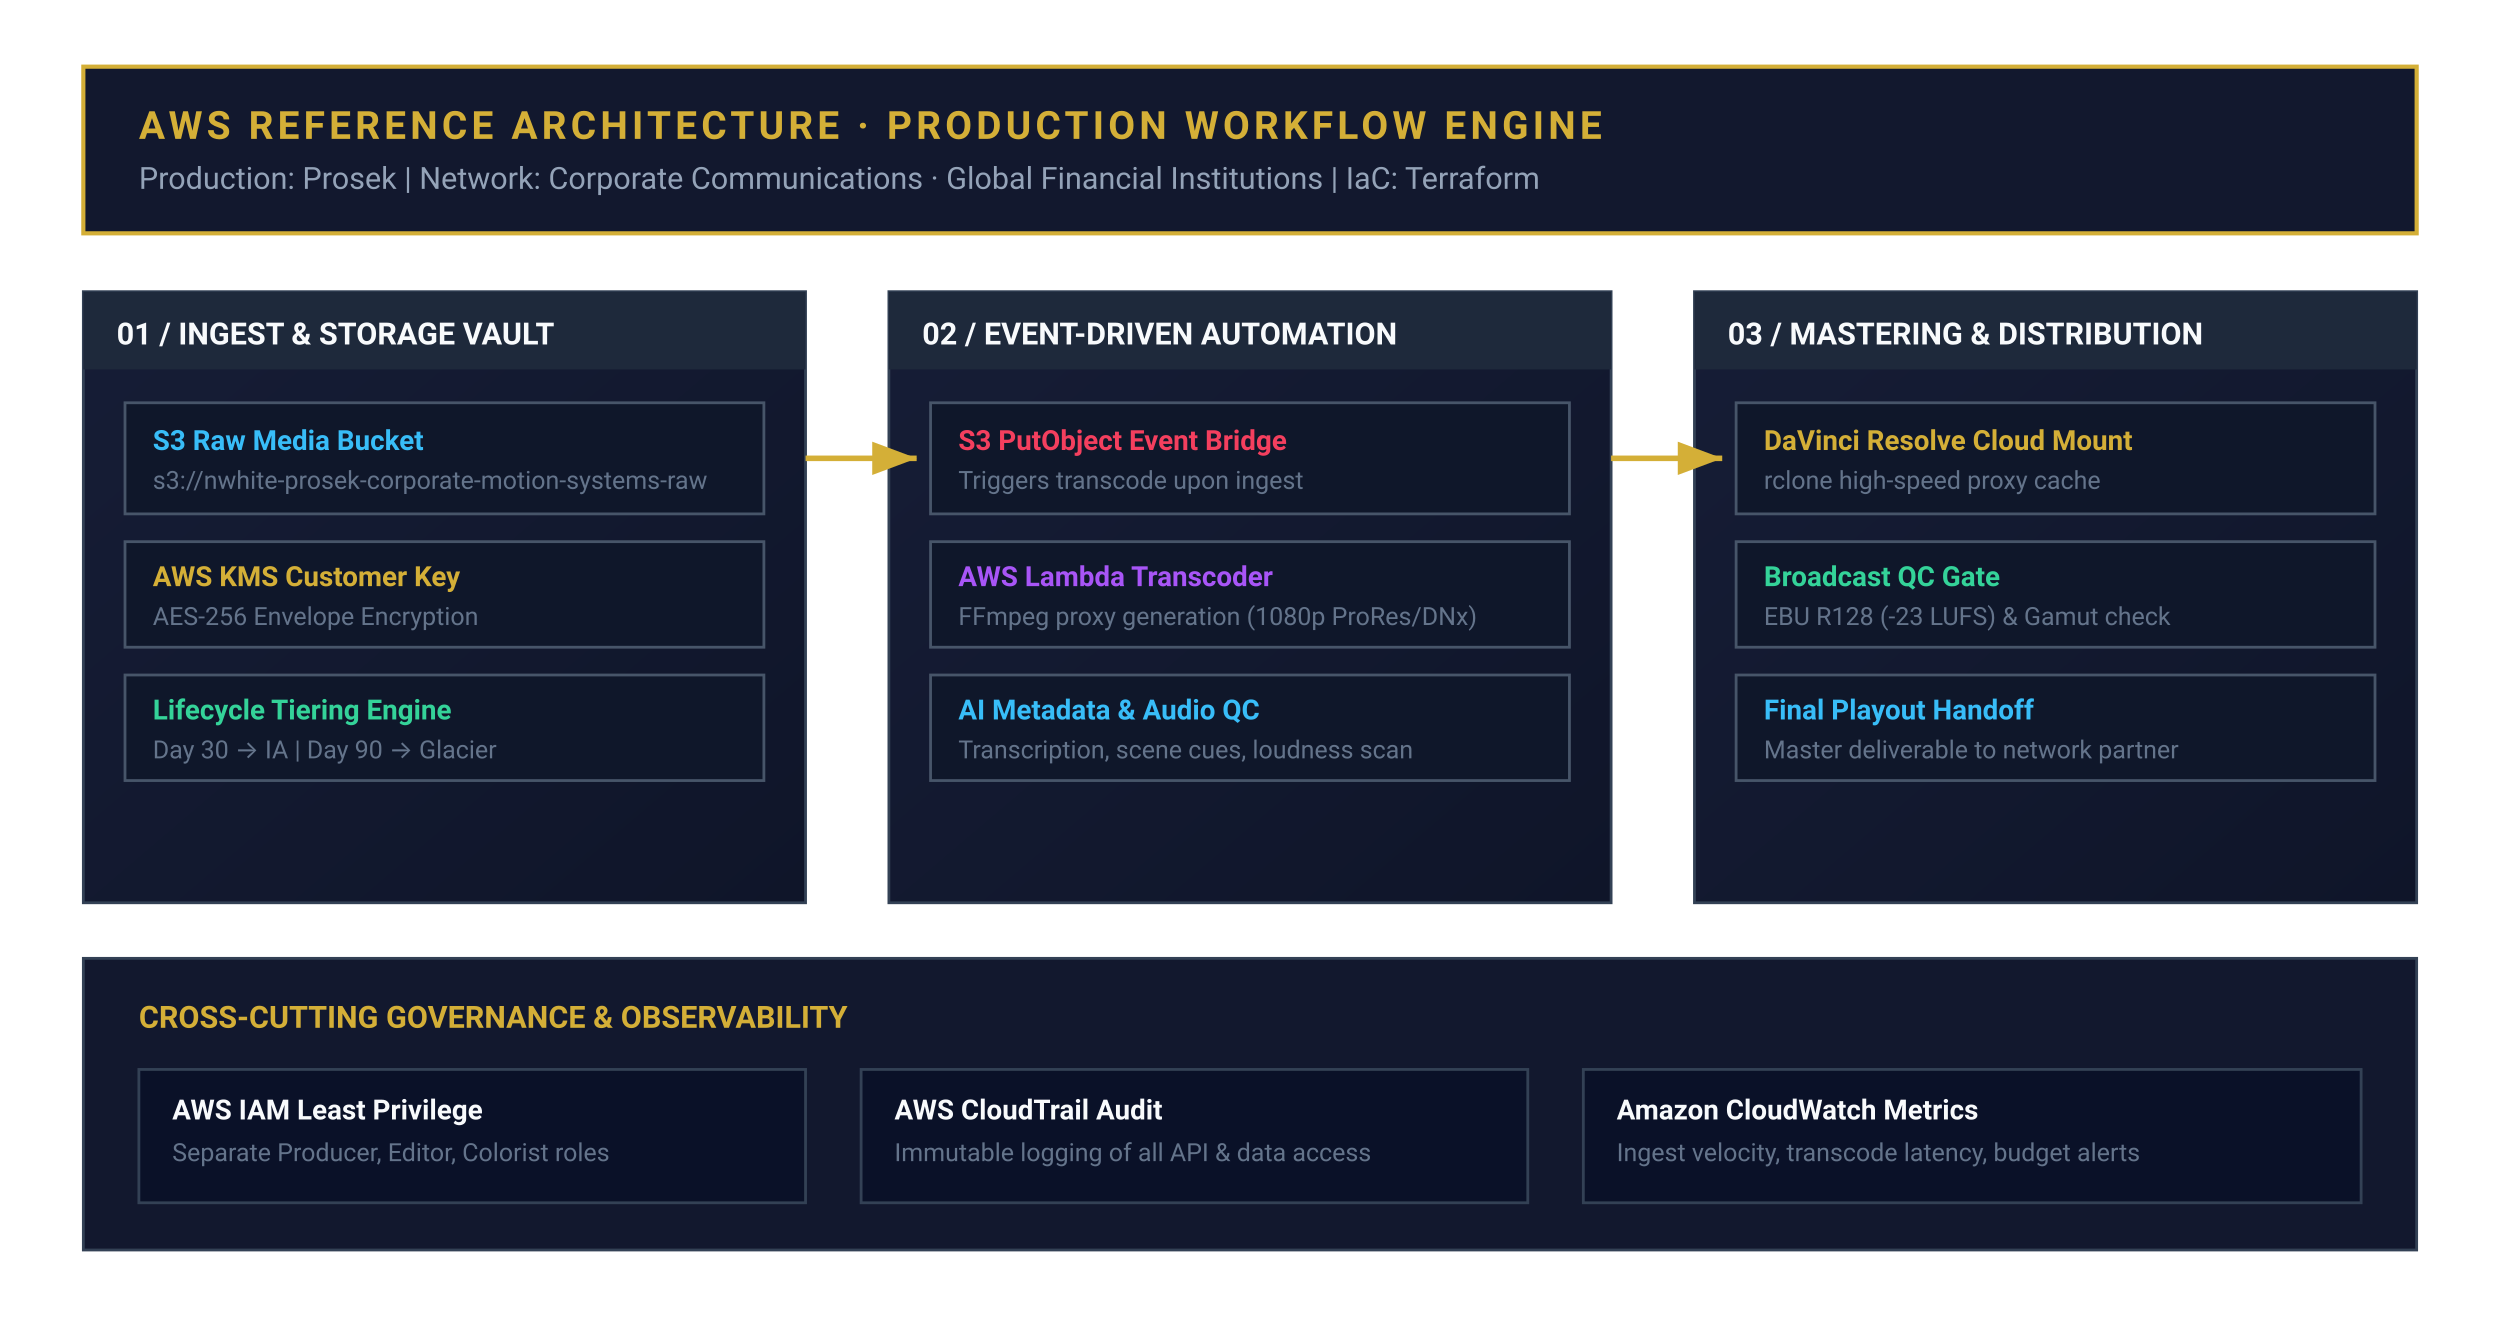
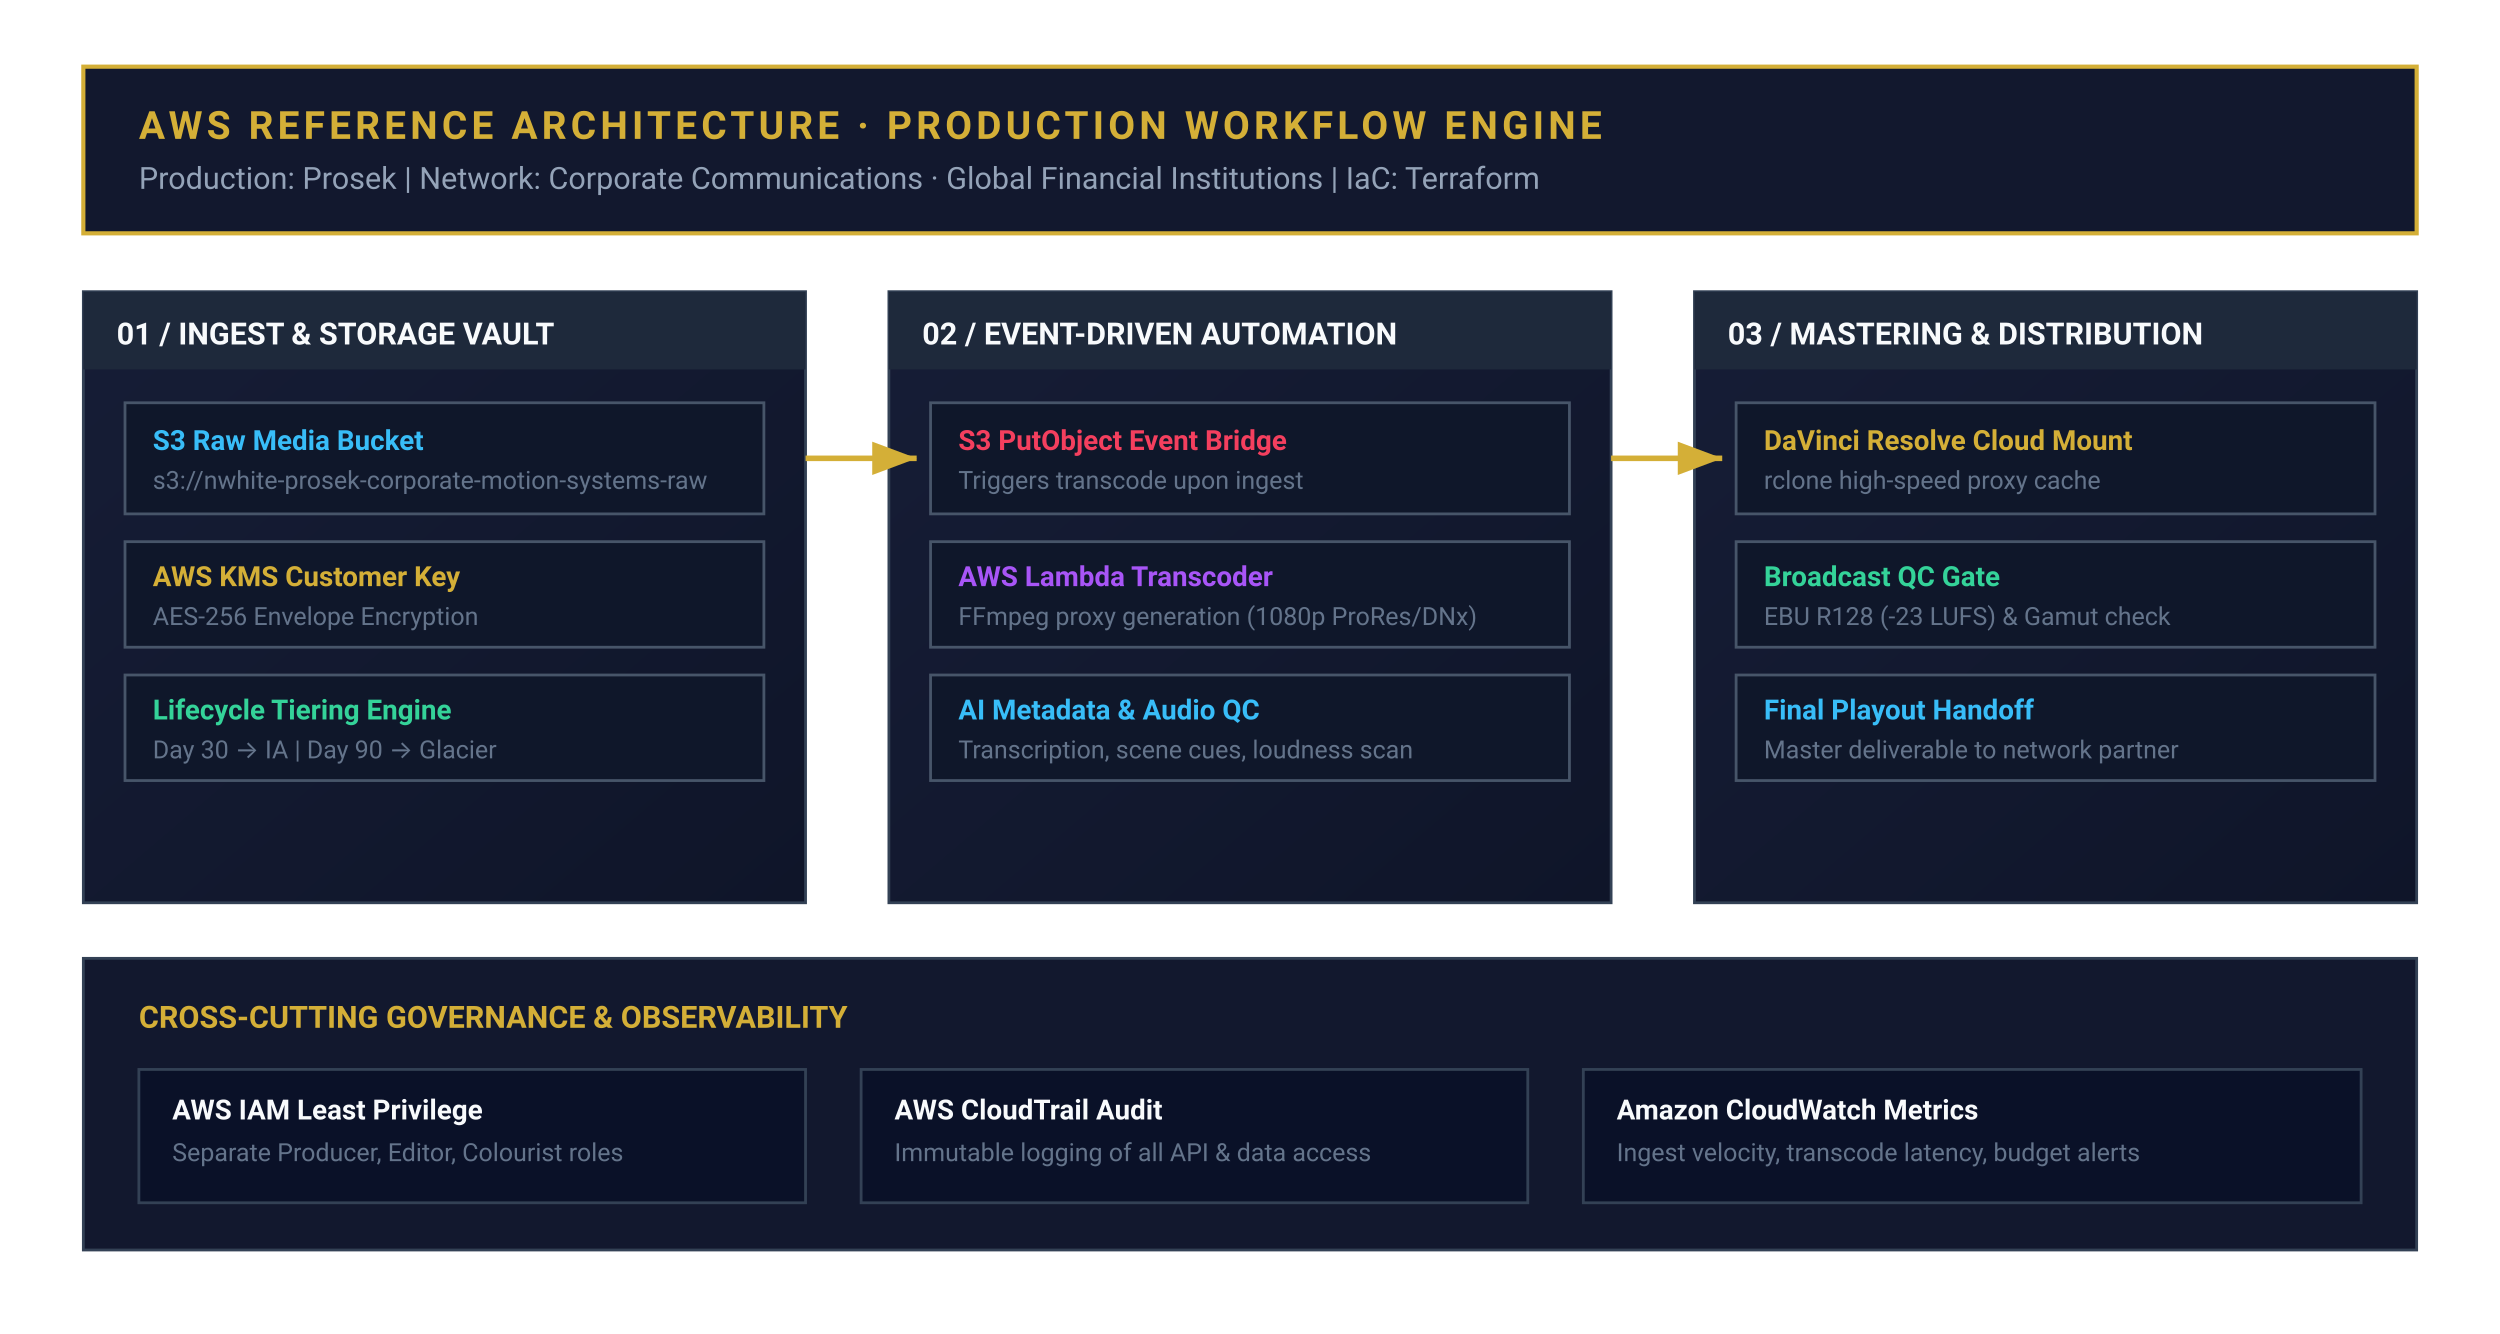
- <svg xmlns="http://www.w3.org/2000/svg" viewBox="0 0 900 480" style="background:#0a1128;font-family:system-ui,-apple-system,BlinkMacSystemFont,'Segoe UI',Roboto,sans-serif">
+ <svg xmlns="http://www.w3.org/2000/svg" width="900" height="480" viewBox="0 0 900 480" style="background:#0a1128;font-family:system-ui,-apple-system,BlinkMacSystemFont,'Segoe UI',Roboto,sans-serif">
  <defs>
    <linearGradient id="goldGrad" x1="0%" y1="0%" x2="100%" y2="100%">
      <stop offset="0%" stop-color="#D4AF37" />
      <stop offset="100%" stop-color="#AA820A" />
    </linearGradient>
    <linearGradient id="cardGrad" x1="0%" y1="0%" x2="100%" y2="100%">
      <stop offset="0%" stop-color="#161d36" />
      <stop offset="100%" stop-color="#0f1529" />
    </linearGradient>
    <marker id="arrow" markerWidth="8" markerHeight="6" refX="8" refY="3" orient="auto">
      <polygon points="0 0, 8 3, 0 6" fill="#D4AF37" />
    </marker>
  </defs>
  <rect x="30" y="24" width="840" height="60" rx="0" fill="#12182e" stroke="#D4AF37" stroke-width="1.5" />
  <text x="50" y="50" fill="#D4AF37" font-size="14" font-weight="700" letter-spacing="1.5">AWS REFERENCE ARCHITECTURE · PRODUCTION WORKFLOW ENGINE</text>
  <text x="50" y="68" fill="#94A3B8" font-size="11">Production: Prosek | Network: Corporate Communications · Global Financial Institutions | IaC: Terraform</text>
  <rect x="30" y="105" width="260" height="220" rx="0" fill="url(#cardGrad)" stroke="#334155" stroke-width="1" />
  <rect x="30" y="105" width="260" height="28" rx="0" fill="#1e293b" />
  <text x="42" y="124" fill="#F8FAFC" font-size="11" font-weight="600">01 / INGEST &amp; STORAGE VAULT</text>
  <rect x="45" y="145" width="230" height="40" rx="0" fill="#0f172a" stroke="#475569" stroke-width="1" />
  <text x="55" y="162" fill="#38BDF8" font-size="10" font-weight="600">S3 Raw Media Bucket</text>
  <text x="55" y="176" fill="#64748B" font-size="9">s3://nwhite-prosek-corporate-motion-systems-raw</text>
  <rect x="45" y="195" width="230" height="38" rx="0" fill="#0f172a" stroke="#475569" stroke-width="1" />
  <text x="55" y="211" fill="#D4AF37" font-size="10" font-weight="600">AWS KMS Customer Key</text>
  <text x="55" y="225" fill="#64748B" font-size="9">AES-256 Envelope Encryption</text>
  <rect x="45" y="243" width="230" height="38" rx="0" fill="#0f172a" stroke="#475569" stroke-width="1" />
  <text x="55" y="259" fill="#34D399" font-size="10" font-weight="600">Lifecycle Tiering Engine</text>
  <text x="55" y="273" fill="#64748B" font-size="9">Day 30 → IA | Day 90 → Glacier</text>
  <rect x="320" y="105" width="260" height="220" rx="0" fill="url(#cardGrad)" stroke="#334155" stroke-width="1" />
  <rect x="320" y="105" width="260" height="28" rx="0" fill="#1e293b" />
  <text x="332" y="124" fill="#F8FAFC" font-size="11" font-weight="600">02 / EVENT-DRIVEN AUTOMATION</text>
  <rect x="335" y="145" width="230" height="40" rx="0" fill="#0f172a" stroke="#475569" stroke-width="1" />
  <text x="345" y="162" fill="#F43F5E" font-size="10" font-weight="600">S3 PutObject Event Bridge</text>
  <text x="345" y="176" fill="#64748B" font-size="9">Triggers transcode upon ingest</text>
  <rect x="335" y="195" width="230" height="38" rx="0" fill="#0f172a" stroke="#475569" stroke-width="1" />
  <text x="345" y="211" fill="#A855F7" font-size="10" font-weight="600">AWS Lambda Transcoder</text>
  <text x="345" y="225" fill="#64748B" font-size="9">FFmpeg proxy generation (1080p ProRes/DNx)</text>
  <rect x="335" y="243" width="230" height="38" rx="0" fill="#0f172a" stroke="#475569" stroke-width="1" />
  <text x="345" y="259" fill="#38BDF8" font-size="10" font-weight="600">AI Metadata &amp; Audio QC</text>
  <text x="345" y="273" fill="#64748B" font-size="9">Transcription, scene cues, loudness scan</text>
  <rect x="610" y="105" width="260" height="220" rx="0" fill="url(#cardGrad)" stroke="#334155" stroke-width="1" />
  <rect x="610" y="105" width="260" height="28" rx="0" fill="#1e293b" />
  <text x="622" y="124" fill="#F8FAFC" font-size="11" font-weight="600">03 / MASTERING &amp; DISTRIBUTION</text>
  <rect x="625" y="145" width="230" height="40" rx="0" fill="#0f172a" stroke="#475569" stroke-width="1" />
  <text x="635" y="162" fill="#D4AF37" font-size="10" font-weight="600">DaVinci Resolve Cloud Mount</text>
  <text x="635" y="176" fill="#64748B" font-size="9">rclone high-speed proxy cache</text>
  <rect x="625" y="195" width="230" height="38" rx="0" fill="#0f172a" stroke="#475569" stroke-width="1" />
  <text x="635" y="211" fill="#34D399" font-size="10" font-weight="600">Broadcast QC Gate</text>
  <text x="635" y="225" fill="#64748B" font-size="9">EBU R128 (-23 LUFS) &amp; Gamut check</text>
  <rect x="625" y="243" width="230" height="38" rx="0" fill="#0f172a" stroke="#475569" stroke-width="1" />
  <text x="635" y="259" fill="#38BDF8" font-size="10" font-weight="600">Final Playout Handoff</text>
  <text x="635" y="273" fill="#64748B" font-size="9">Master deliverable to network partner</text>
  <line x1="290" y1="165" x2="330" y2="165" stroke="#D4AF37" stroke-width="2" marker-end="url(#arrow)" />
  <line x1="580" y1="165" x2="620" y2="165" stroke="#D4AF37" stroke-width="2" marker-end="url(#arrow)" />
  <rect x="30" y="345" width="840" height="105" rx="0" fill="#12182e" stroke="#334155" stroke-width="1" />
  <text x="50" y="370" fill="#D4AF37" font-size="11" font-weight="700">CROSS-CUTTING GOVERNANCE &amp; OBSERVABILITY</text>
  <rect x="50" y="385" width="240" height="48" rx="0" fill="#0a1128" stroke="#334155" stroke-width="1" />
  <text x="62" y="403" fill="#F8FAFC" font-size="10" font-weight="600">AWS IAM Least Privilege</text>
-   <text x="62" y="418" fill="#64748B" font-size="9">Separate Producer, Editor, Colorist roles</text>
+   <text x="62" y="418" fill="#64748B" font-size="9">Separate Producer, Editor, Colourist roles</text>
  <rect x="310" y="385" width="240" height="48" rx="0" fill="#0a1128" stroke="#334155" stroke-width="1" />
  <text x="322" y="403" fill="#F8FAFC" font-size="10" font-weight="600">AWS CloudTrail Audit</text>
  <text x="322" y="418" fill="#64748B" font-size="9">Immutable logging of all API &amp; data access</text>
  <rect x="570" y="385" width="280" height="48" rx="0" fill="#0a1128" stroke="#334155" stroke-width="1" />
  <text x="582" y="403" fill="#F8FAFC" font-size="10" font-weight="600">Amazon CloudWatch Metrics</text>
  <text x="582" y="418" fill="#64748B" font-size="9">Ingest velocity, transcode latency, budget alerts</text>
</svg>
